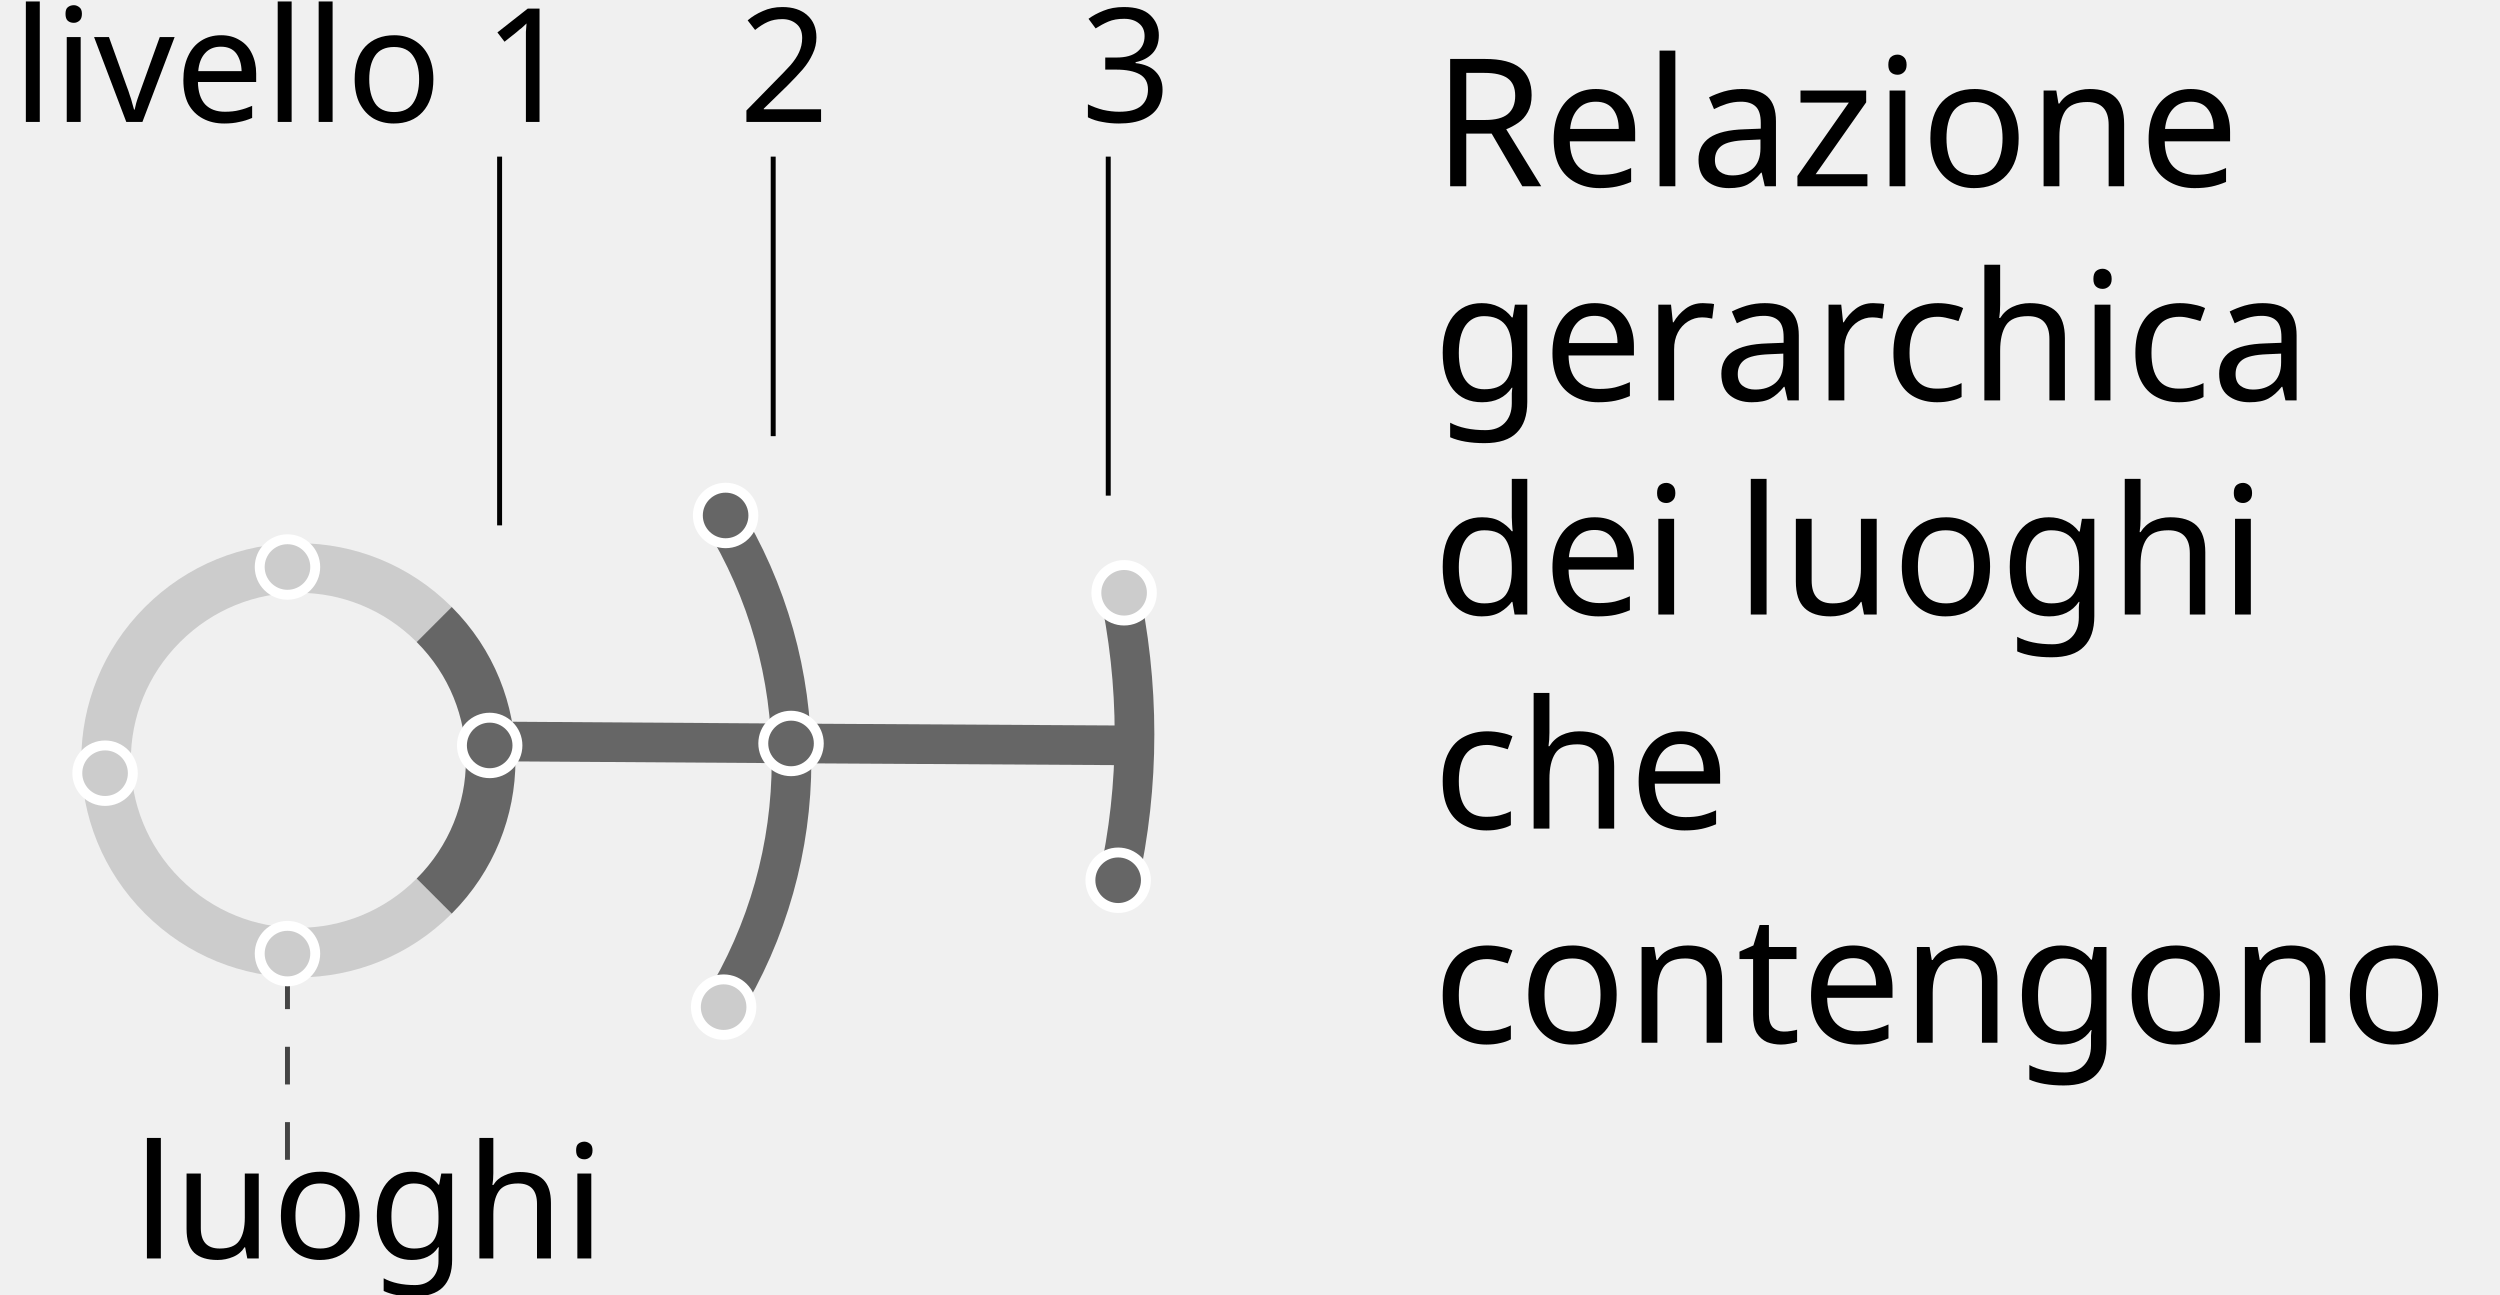
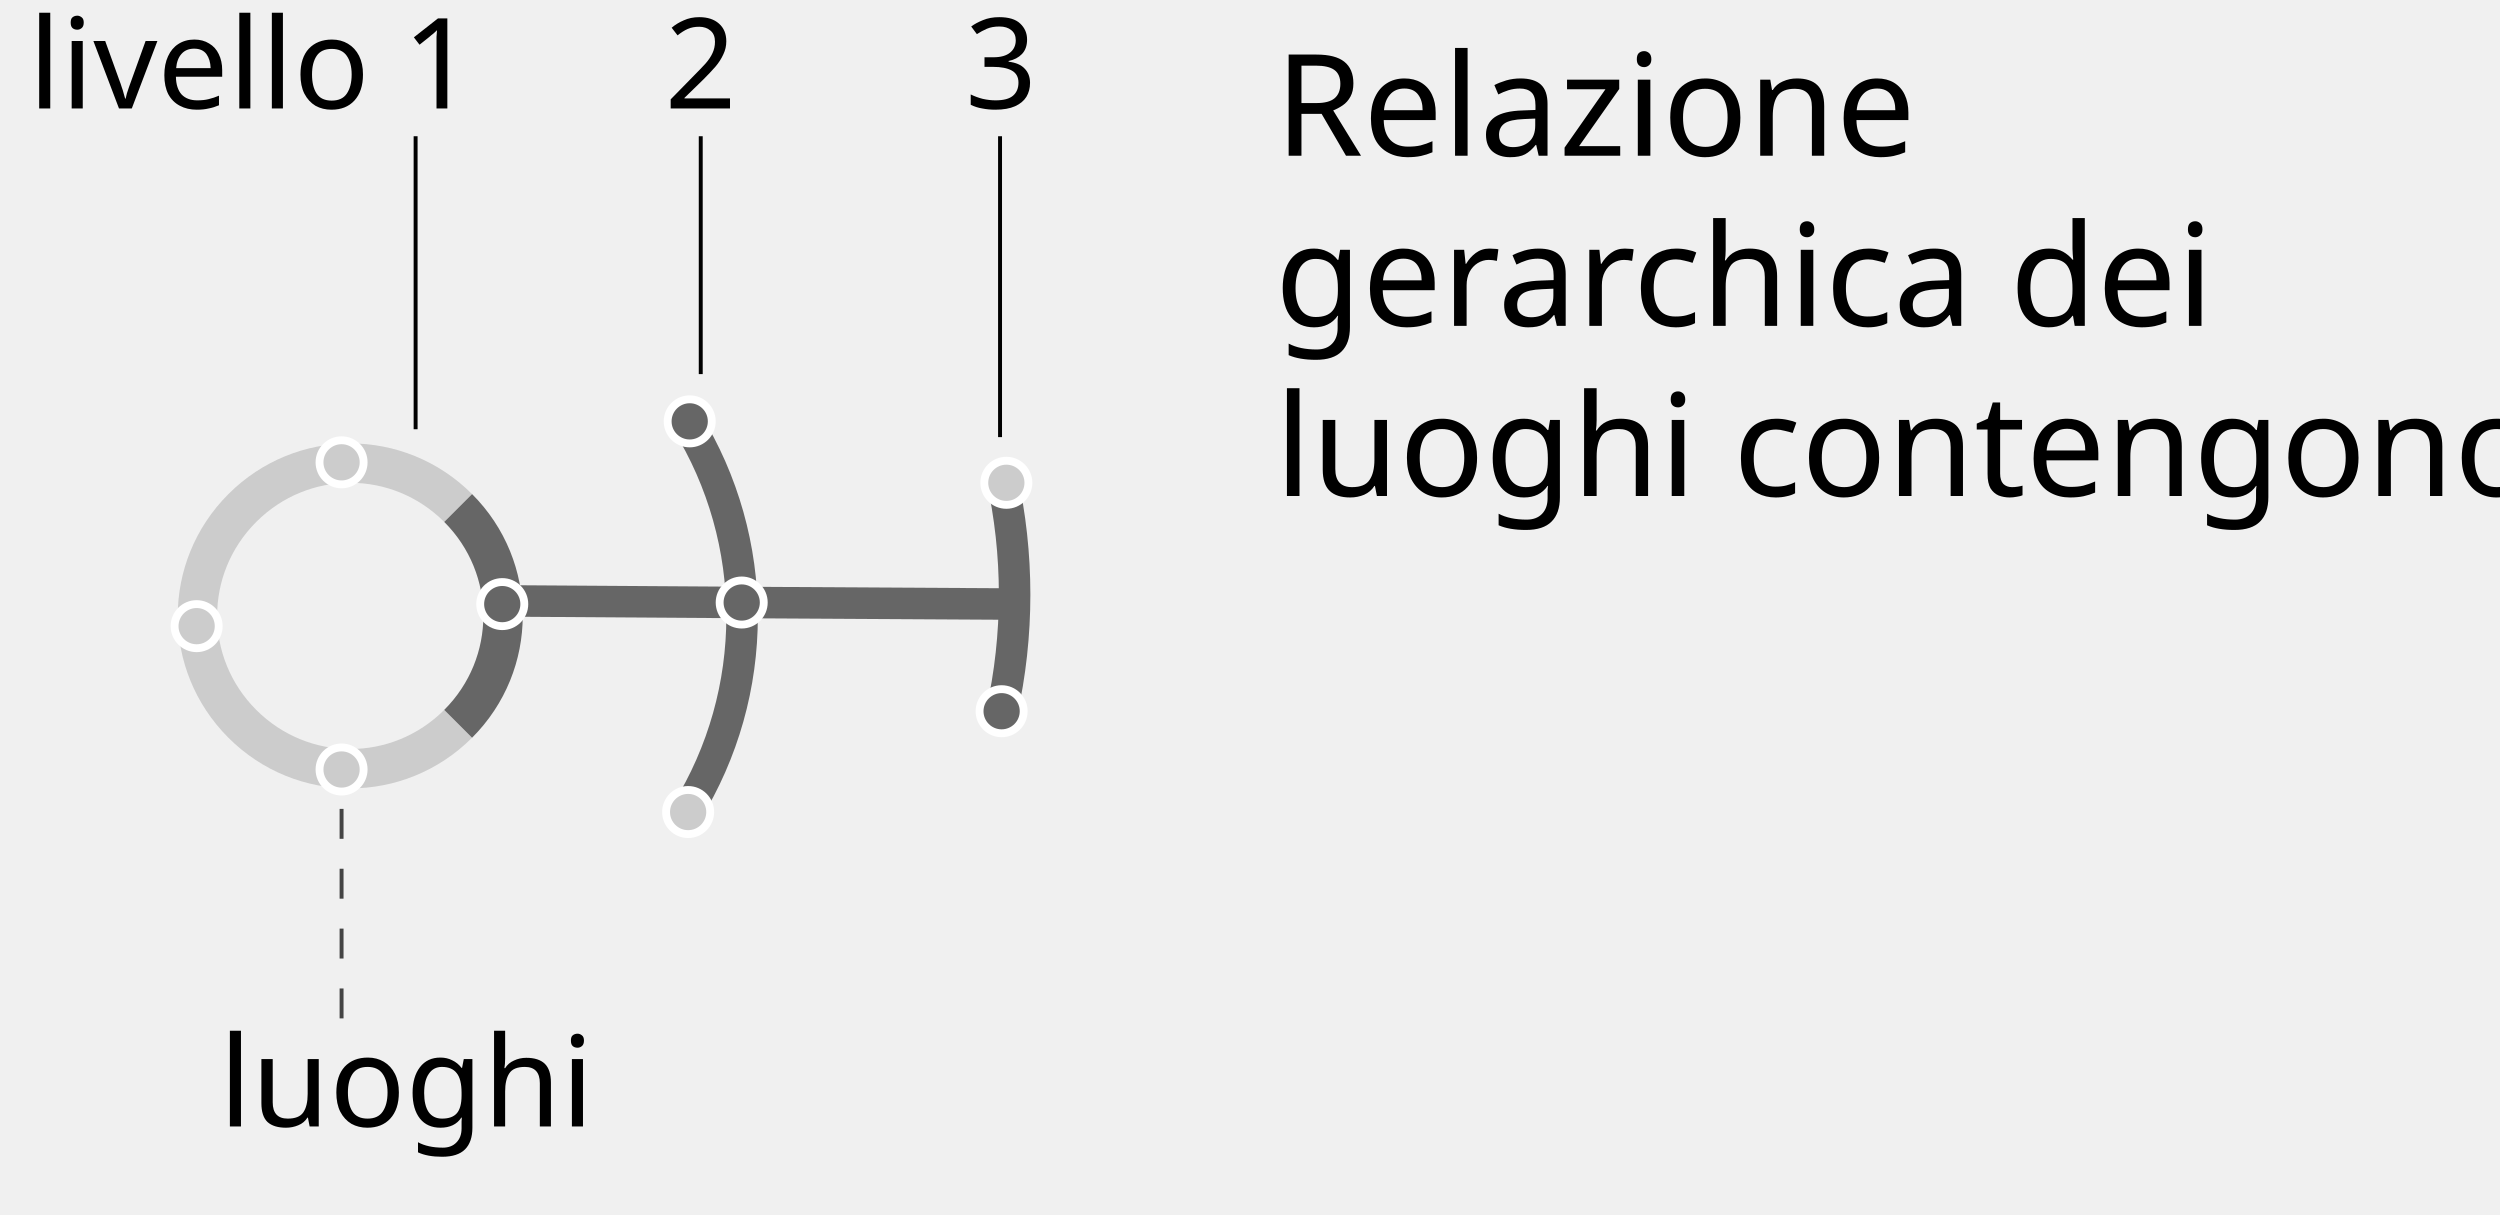
- <svg xmlns="http://www.w3.org/2000/svg" version="1.1" id="Layer_1" x="0px" y="0px" viewBox="0 0 126.1 65.3" style="enable-background:new 0 0 126.1 65.3;" xml:space="preserve">
+ <svg xmlns="http://www.w3.org/2000/svg" version="1.1" id="Layer_1" x="0px" y="0px" viewBox="0 0 158.7 77.1" style="enable-background:new 0 0 158.7 77.1;" xml:space="preserve">
  <style type="text/css">
	.st0{fill:none;stroke:#444444;stroke-width:0.25;stroke-dasharray:1.9,1.9;}
- 	.st1{fill:none;}
+ 	.st1{fill:none;stroke:#666666;stroke-width:2;}
	.st2{font-family:'HKGrotesk-Regular';}
- 	.st3{font-size:9px;}
- 	.st4{fill:none;stroke:#666666;stroke-width:2;}
- 	.st5{font-size:8px;}
- 	.st6{fill:none;stroke:#CCCCCC;stroke-width:2.5;}
- 	.st7{fill:none;stroke:#666666;stroke-width:2.5;}
- 	.st8{fill:#CCCCCC;stroke:#FFFFFF;stroke-width:0.5;}
- 	.st9{fill:#666666;stroke:#FFFFFF;stroke-width:0.5;}
- 	.st10{fill:none;stroke:#000000;stroke-width:0.25;}
- 	.st11{fill:none;stroke:#CCCCCC;stroke-width:0.75;}
- 	.st12{fill:none;stroke:#666666;stroke-width:0.75;}
- 	.st13{fill:#CCCCCC;stroke:#FFFFFF;stroke-width:0.9;}
- 	.st14{fill:#666666;stroke:#FFFFFF;stroke-width:0.9;}
+ 	.st3{font-size:8px;}
+ 	.st4{fill:none;stroke:#CCCCCC;stroke-width:2.5;}
+ 	.st5{fill:none;stroke:#666666;stroke-width:2.5;}
+ 	.st6{fill:#CCCCCC;stroke:#FFFFFF;stroke-width:0.5;}
+ 	.st7{fill:#666666;stroke:#FFFFFF;stroke-width:0.5;}
+ 	.st8{fill:none;stroke:#000000;stroke-width:0.25;}
+ 	.st9{font-size:9px;}
</style>
-   <line class="st0" x1="14.5" y1="58.5" x2="14.5" y2="48.1" />
-   <rect x="72.3" y="3.2" class="st1" width="53.9" height="51.3" />
-   <text transform="matrix(1 0 0 1 72.2705 9.3956)">
-     <tspan x="0" y="0" class="st2 st3">Relazione </tspan>
-     <tspan x="0" y="10.8" class="st2 st3">gerarchica </tspan>
-     <tspan x="0" y="21.6" class="st2 st3">dei luoghi </tspan>
-     <tspan x="0" y="32.4" class="st2 st3">che </tspan>
-     <tspan x="0" y="43.2" class="st2 st3">contengono </tspan>
-   </text>
-   <line id="Line_104" class="st4" x1="40.3" y1="37.5" x2="57.5" y2="37.6" />
-   <text transform="matrix(1 0 0 1 0.6166 6.1519)" class="st2 st5">livello 1</text>
-   <text transform="matrix(1 0 0 1 37.2584 6.1519)" class="st2 st5">2</text>
-   <text transform="matrix(1 0 0 1 54.5142 6.1519)" class="st2 st5">3</text>
-   <text transform="matrix(1 0 0 1 6.7232 63.4755)" class="st2 st5">luoghi</text>
-   <path id="Path_74" class="st6" d="M21.9,45.2c-3.8,3.8-9.9,3.8-13.7,0c-3.8-3.8-3.8-9.9,0-13.7s9.9-3.8,13.7,0c0,0,0,0,0,0" />
-   <path id="Path_76" class="st4" d="M36.4,26c4.7,7.6,4.7,17.2,0,24.8" />
-   <path id="Path_77" class="st7" d="M36.1,25.9" />
-   <path id="Path_78" class="st4" d="M56.4,29.5c1.1,5,1.1,10.1,0,15" />
-   <path id="Path_79" class="st7" d="M21.9,31.5c3.8,3.8,3.8,9.9,0,13.7" />
-   <circle id="Ellipse_2" class="st8" cx="14.5" cy="28.6" r="1.4" />
-   <circle id="Ellipse_4" class="st8" cx="14.5" cy="48.1" r="1.4" />
-   <circle id="Ellipse_4_2_" class="st8" cx="5.3" cy="39" r="1.4" />
-   <line id="Line_112" class="st4" x1="25.2" y1="37.4" x2="40.3" y2="37.5" />
-   <circle id="Ellipse_6" class="st9" cx="24.7" cy="37.6" r="1.4" />
-   <circle id="Ellipse_7" class="st9" cx="39.9" cy="37.5" r="1.4" />
-   <circle id="Ellipse_8" class="st8" cx="36.5" cy="50.8" r="1.4" />
-   <circle id="Ellipse_9" class="st9" cx="36.6" cy="26" r="1.4" />
-   <circle id="Ellipse_10" class="st8" cx="56.7" cy="29.9" r="1.4" />
-   <circle id="Ellipse_11" class="st9" cx="56.4" cy="44.4" r="1.4" />
-   <line id="Line_115" class="st10" x1="25.2" y1="26.5" x2="25.2" y2="7.9" />
-   <line id="Line_116" class="st10" x1="39" y1="22" x2="39" y2="7.9" />
-   <line id="Line_117" class="st10" x1="55.9" y1="25" x2="55.9" y2="7.9" />
-   <rect x="67" y="-97.3" class="st1" width="53.9" height="51.3" />
-   <text transform="matrix(1 0 0 1 66.9738 -91.0656)">
-     <tspan x="0" y="0" class="st2 st3">Relazione </tspan>
-     <tspan x="0" y="10.8" class="st2 st3">gerarchica </tspan>
-     <tspan x="0" y="21.6" class="st2 st3">dei luoghi </tspan>
-     <tspan x="0" y="32.4" class="st2 st3">che </tspan>
-     <tspan x="0" y="43.2" class="st2 st3">contengono </tspan>
-   </text>
-   <line id="Line_104_1_" class="st7" x1="43.4" y1="-62.9" x2="52.2" y2="-62.9" />
-   <line id="Line_105_1_" class="st11" x1="51.5" y1="-70.6" x2="57.7" y2="-72.8" />
-   <line id="Line_106_5_" class="st12" x1="32.6" y1="-75.9" x2="36.2" y2="-78.5" />
-   <line id="Line_106_4_" class="st12" x1="21.3" y1="-62.9" x2="26.1" y2="-62.9" />
-   <line id="Line_106_3_" class="st12" x1="36.4" y1="-62.9" x2="42.2" y2="-62.9" />
-   <line id="Line_108_1_" class="st11" x1="0.1" y1="-75.4" x2="2.8" y2="-71.9" />
-   <line id="Line_110_1_" class="st11" x1="-1.4" y1="-49.8" x2="1.4" y2="-53.2" />
-   <text transform="matrix(1 0 0 1 -4.6802 -94.3093)" class="st2" style="font-size:6px;">livello 1</text>
-   <text transform="matrix(1 0 0 1 29.2519 -94.3093)" class="st2" style="font-size:6px;">2</text>
-   <text transform="matrix(1 0 0 1 49.2174 -94.3093)" class="st2" style="font-size:6px;">3</text>
-   <text transform="matrix(1 0 0 1 15.1067 -37.7415)" class="st2" style="font-size:6px;">luoghi</text>
-   <path id="Path_74_1_" class="st6" d="M16.6-55.2c-3.8,3.8-9.9,3.8-13.7,0c-3.8-3.8-3.8-9.9,0-13.7s9.9-3.8,13.7,0c0,0,0,0,0,0" />
-   <path id="Path_76_1_" class="st7" d="M31.1-74.4c4.7,7.6,4.7,17.2,0,24.8" />
-   <path id="Path_77_1_" class="st7" d="M30.8-74.6" />
-   <path id="Path_78_1_" class="st7" d="M51.1-70.9c1.1,5,1.1,10.1,0,15" />
-   <path id="Path_79_1_" class="st7" d="M16.6-69c3.8,3.8,3.8,9.9,0,13.7" />
-   <circle id="Ellipse_2_1_" class="st13" cx="4.2" cy="-70.1" r="1.4" />
-   <circle id="Ellipse_4_1_" class="st13" cx="2.9" cy="-55.3" r="1.4" />
-   <line id="Line_112_1_" class="st7" x1="26.9" y1="-63" x2="35" y2="-62.9" />
-   <circle id="Ellipse_6_1_" class="st14" cx="19.4" cy="-62.9" r="1.4" />
-   <circle id="Ellipse_7_1_" class="st14" cx="35" cy="-62.9" r="1.4" />
-   <line id="Line_113_1_" class="st11" x1="32.4" y1="-48.3" x2="36" y2="-45.1" />
-   <circle id="Ellipse_8_1_" class="st13" cx="31.3" cy="-49.7" r="1.4" />
-   <line id="Line_114_1_" class="st12" x1="51.2" y1="-56" x2="57.1" y2="-53.2" />
-   <circle id="Ellipse_9_1_" class="st14" cx="31.3" cy="-74.5" r="1.4" />
-   <circle id="Ellipse_10_1_" class="st13" cx="51.4" cy="-70.6" r="1.4" />
-   <circle id="Ellipse_11_1_" class="st14" cx="51.1" cy="-56.1" r="1.4" />
-   <line id="Line_115_1_" class="st10" x1="14" y1="-74.6" x2="14" y2="-92.6" />
-   <line id="Line_116_1_" class="st10" x1="31" y1="-80.5" x2="31" y2="-92.6" />
-   <line id="Line_117_1_" class="st10" x1="50.6" y1="-75.5" x2="50.6" y2="-92.6" />
-   <line class="st0" x1="22.9" y1="-43.7" x2="22.9" y2="-61.5" />
+   <g id="Group_291" transform="translate(-0.617 0.848)">
+     <line id="Line_131" class="st0" x1="22.3" y1="63.8" x2="22.3" y2="48" />
+     <line id="Line_104" class="st1" x1="48.1" y1="37.4" x2="65.3" y2="37.5" />
+     <text transform="matrix(1 0 0 1 2.4168 6.0378)" class="st2 st3">livello 1</text>
+     <text transform="matrix(1 0 0 1 42.8008 6.0378)" class="st2 st3">2</text>
+     <text transform="matrix(1 0 0 1 61.8787 6.0378)" class="st2 st3">3</text>
+     <text transform="matrix(1 0 0 1 14.5228 70.6613)" class="st2 st3">luoghi</text>
+     <path id="Path_74" class="st4" d="M29.7,45.1c-3.8,3.8-9.9,3.8-13.7,0c-3.8-3.8-3.8-9.9,0-13.7c3.8-3.8,9.9-3.8,13.7,0l0,0" />
+     <path id="Path_76" class="st1" d="M44.2,25.9c4.7,7.6,4.7,17.2,0,24.8" />
+     <path id="Path_77" class="st5" d="M43.9,25.8" />
+     <path id="Path_78" class="st1" d="M64.2,29.4c1.1,4.9,1.1,10.1,0,15" />
+     <path id="Path_79" class="st5" d="M29.7,31.4c3.8,3.8,3.8,9.9,0,13.7c0,0,0,0,0,0" />
+     <circle id="Ellipse_2" class="st6" cx="22.3" cy="28.5" r="1.4" />
+     <circle id="Ellipse_4" class="st6" cx="22.3" cy="48" r="1.4" />
+     <circle id="Ellipse_4-2" class="st6" cx="13.1" cy="38.9" r="1.4" />
+     <line id="Line_112" class="st1" x1="33" y1="37.3" x2="48.1" y2="37.4" />
+     <circle id="Ellipse_6" class="st7" cx="32.5" cy="37.5" r="1.4" />
+     <circle id="Ellipse_7" class="st7" cx="47.7" cy="37.4" r="1.4" />
+     <circle id="Ellipse_8" class="st6" cx="44.3" cy="50.7" r="1.4" />
+     <circle id="Ellipse_9" class="st7" cx="44.4" cy="25.9" r="1.4" />
+     <circle id="Ellipse_10" class="st6" cx="64.5" cy="29.8" r="1.4" />
+     <circle id="Ellipse_11" class="st7" cx="64.2" cy="44.3" r="1.4" />
+     <line id="Line_115" class="st8" x1="27" y1="26.4" x2="27" y2="7.8" />
+     <line id="Line_116" class="st8" x1="45.1" y1="22.9" x2="45.1" y2="7.8" />
+     <line id="Line_117" class="st8" x1="64.1" y1="26.9" x2="64.1" y2="7.8" />
+     <text transform="matrix(1 0 0 1 81.5458 9.0378)" class="st2 st9">Relazione </text>
+     <text transform="matrix(1 0 0 1 81.5458 19.8377)" class="st2 st9">gerarchica dei </text>
+     <text transform="matrix(1 0 0 1 81.5458 30.6377)" class="st2 st9">luoghi contengono.    </text>
+   </g>
</svg>
